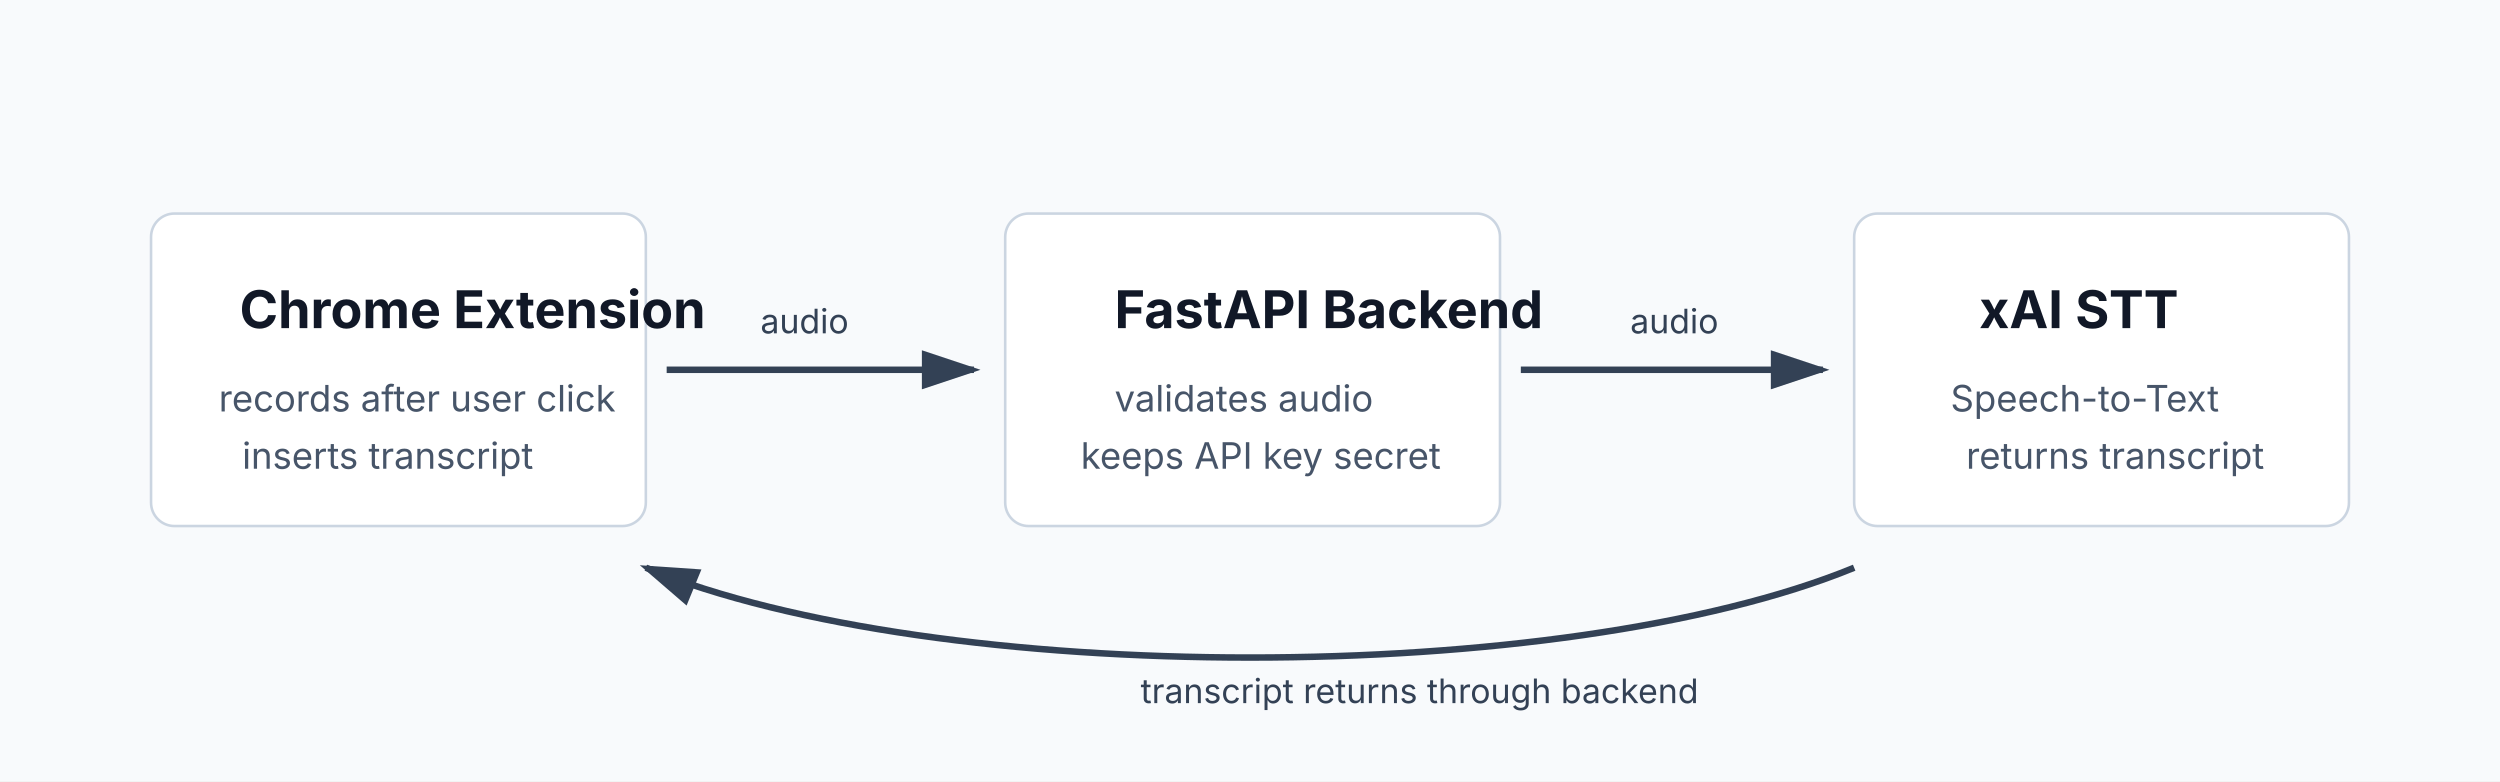
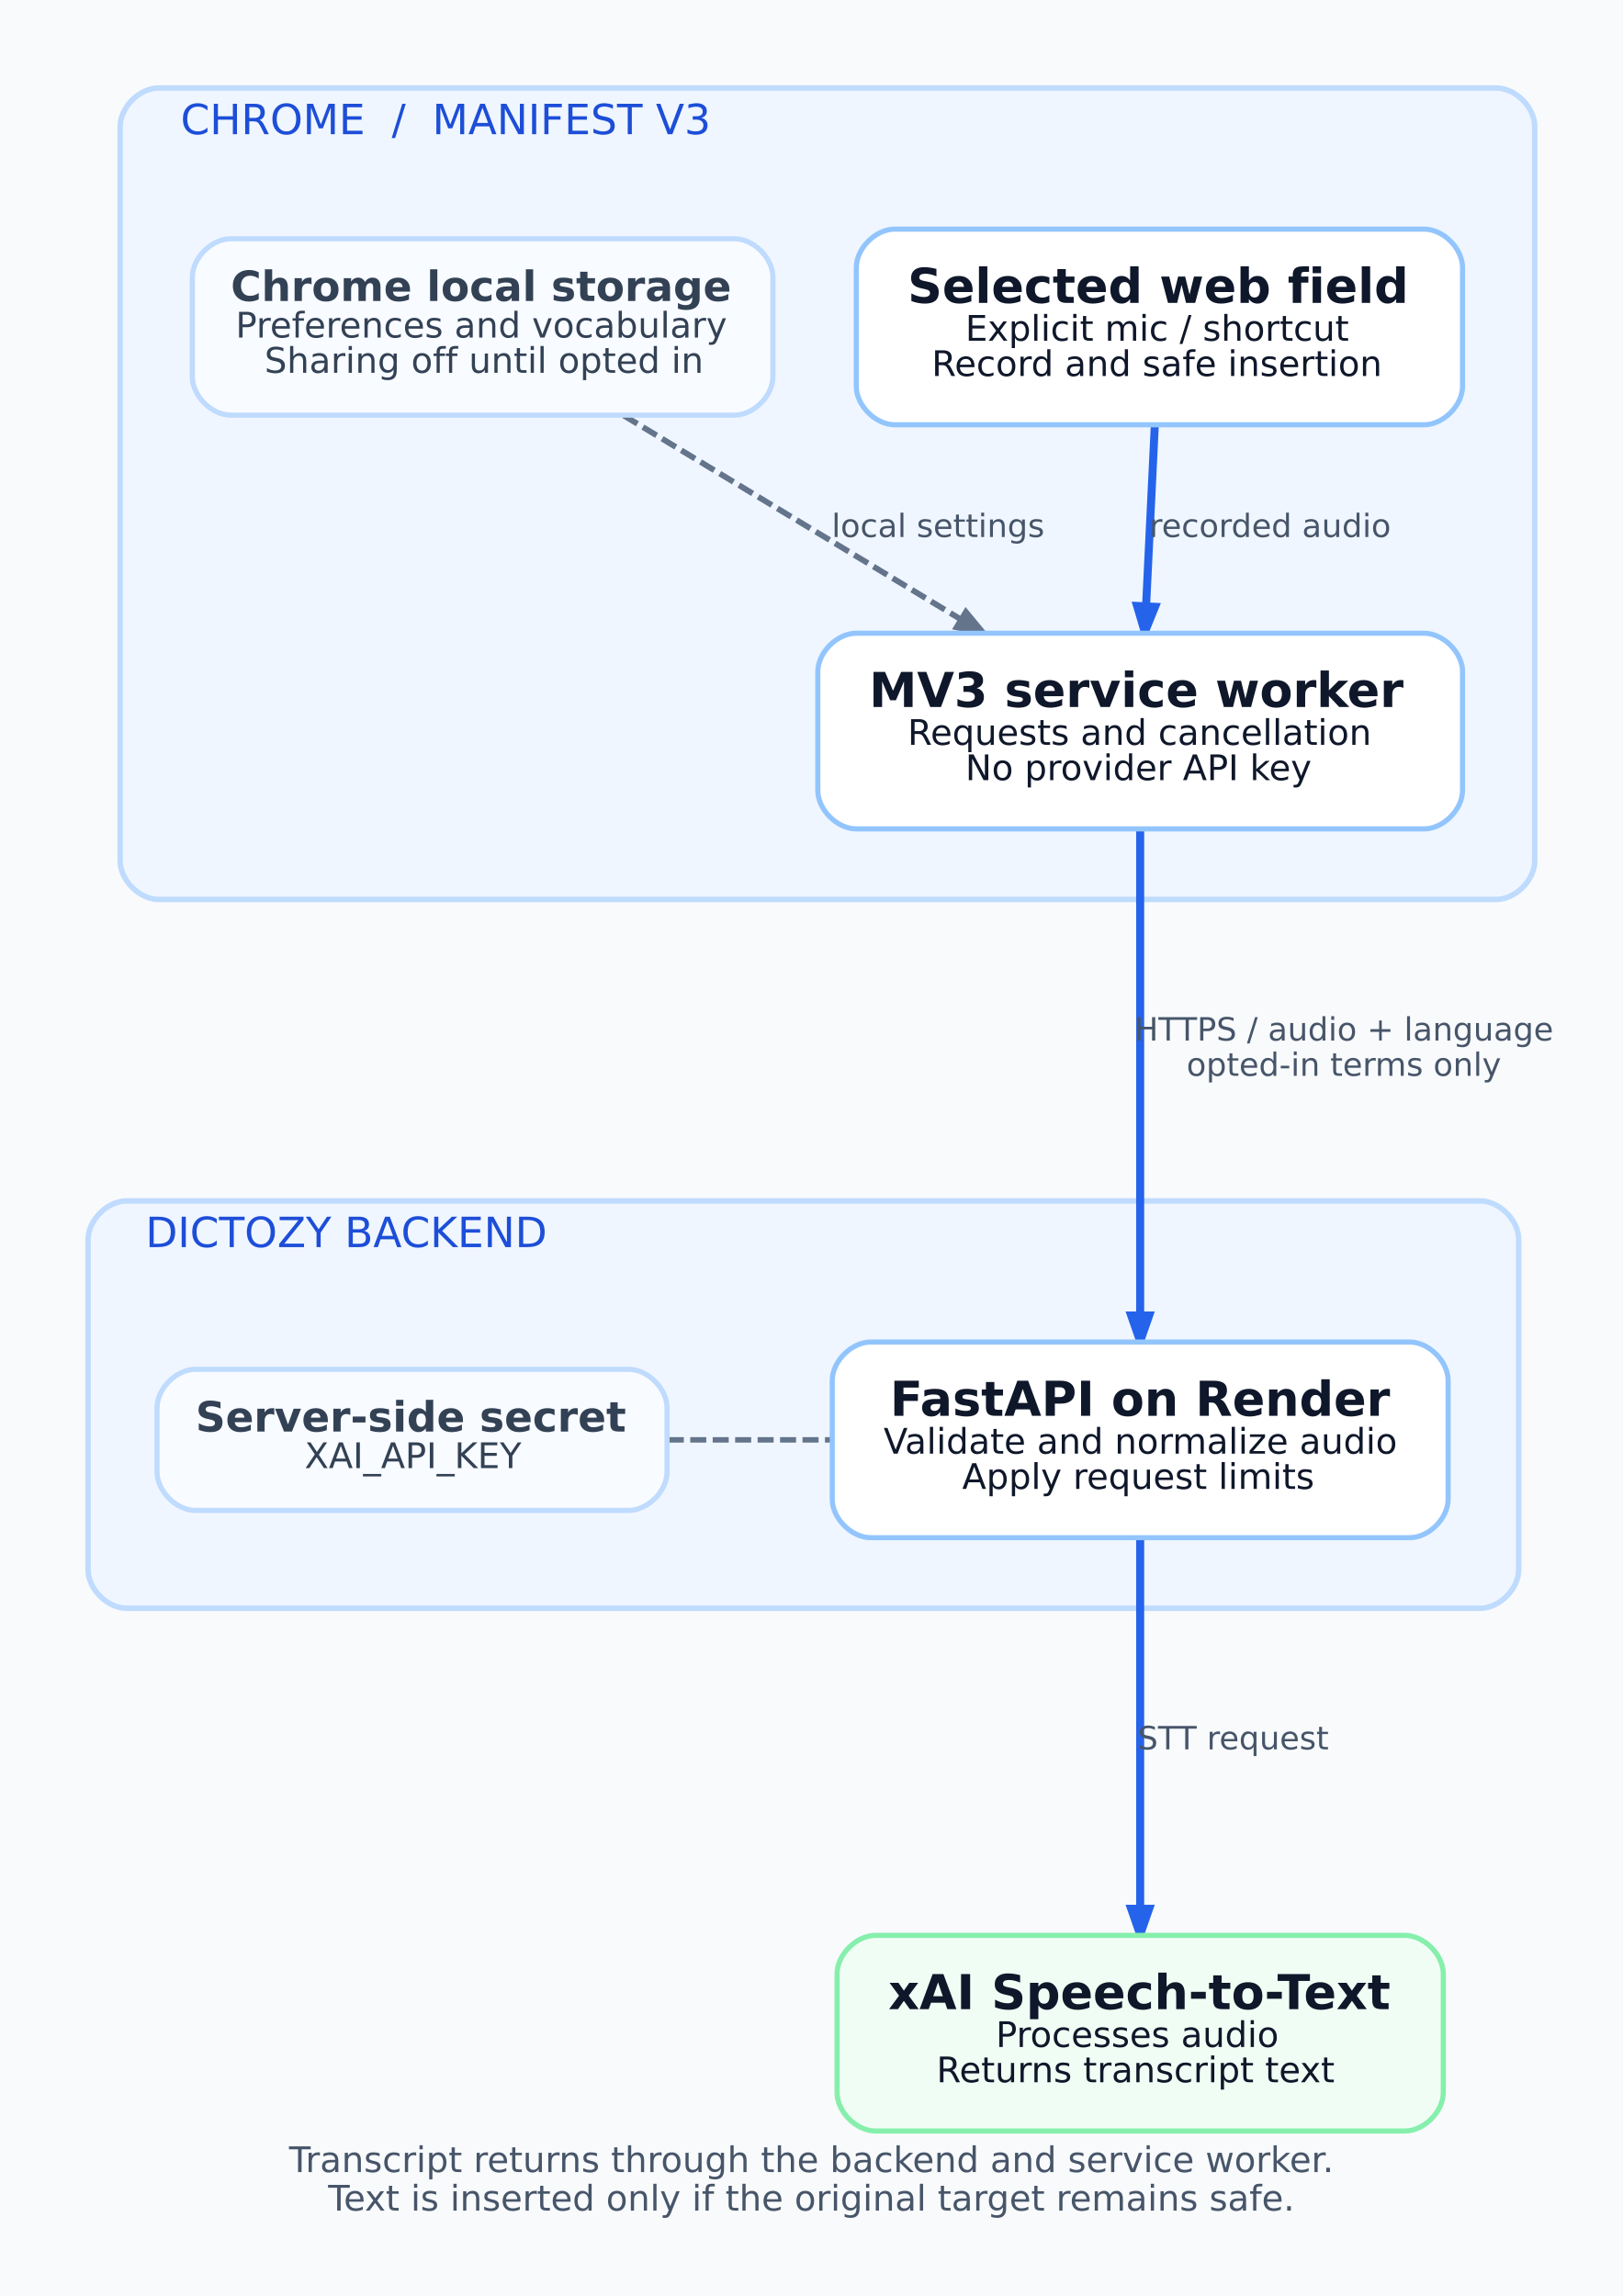
- <svg xmlns="http://www.w3.org/2000/svg" width="960" height="300" viewBox="0 0 960 300" role="img" aria-labelledby="title desc">
-   <rect width="960" height="300" fill="#f8fafc" />
-   <defs>
-     <marker id="arrow" markerWidth="10" markerHeight="10" refX="8" refY="3" orient="auto" markerUnits="strokeWidth">
-       <path d="M0,0 L0,6 L9,3 z" fill="#334155" />
-     </marker>
-   </defs>
-   <g font-family="system-ui, -apple-system, Segoe UI, sans-serif">
-     <rect x="58" y="82" width="190" height="120" rx="9" fill="#ffffff" stroke="#cbd5e1" />
-     <text x="92" y="126" fill="#111827" font-size="20" font-weight="700">Chrome Extension</text>
-     <text x="84" y="158" fill="#475569" font-size="14">records after user click</text>
-     <text x="93" y="180" fill="#475569" font-size="14">inserts transcript</text>
-     <rect x="386" y="82" width="190" height="120" rx="9" fill="#ffffff" stroke="#cbd5e1" />
-     <text x="428" y="126" fill="#111827" font-size="20" font-weight="700">FastAPI Backend</text>
-     <text x="428" y="158" fill="#475569" font-size="14">validates audio</text>
-     <text x="415" y="180" fill="#475569" font-size="14">keeps API key secret</text>
-     <rect x="712" y="82" width="190" height="120" rx="9" fill="#ffffff" stroke="#cbd5e1" />
-     <text x="760" y="126" fill="#111827" font-size="20" font-weight="700">xAI STT</text>
-     <text x="749" y="158" fill="#475569" font-size="14">Speech-to-Text</text>
-     <text x="755" y="180" fill="#475569" font-size="14">returns transcript</text>
-     <line x1="256" y1="142" x2="374" y2="142" stroke="#334155" stroke-width="2.5" marker-end="url(#arrow)" />
-     <line x1="584" y1="142" x2="700" y2="142" stroke="#334155" stroke-width="2.5" marker-end="url(#arrow)" />
-     <text x="292" y="128" fill="#334155" font-size="13">audio</text>
-     <text x="626" y="128" fill="#334155" font-size="13">audio</text>
-     <path d="M712 218 C600 264 360 264 248 218" fill="none" stroke="#334155" stroke-width="2.5" marker-end="url(#arrow)" />
-     <text x="438" y="270" fill="#334155" font-size="13">transcript returns through backend</text>
+ <svg xmlns="http://www.w3.org/2000/svg" role="img" aria-labelledby="diagram-title diagram-desc" width="506pt" height="716pt" viewBox="0 0 505.88 715.88">
+   <g class="graph" transform="scale(1) translate(19.44 696.44)">
+     <polygon points="-19.44 19.44 -19.44 -696.44 486.44 -696.44 486.44 19.44" fill="#f8fafc" stroke="transparent" />
+     <text x="233.5" y="-19.2" fill="#475569" font-family="DejaVu Sans" font-size="11" text-anchor="middle">Transcript returns through the backend and service worker.</text>
+     <text x="233.5" y="-7.2" fill="#475569" font-family="DejaVu Sans" font-size="11" text-anchor="middle">Text is inserted only if the original target remains safe.</text>
+     <g class="cluster">
+       <path d="m30-416h417c6 0 12-6 12-12v-229c0-6-6-12-12-12h-417c-6 0-12 6-12 12v229c0 6 6 12 12 12" fill="#eff6ff" stroke="#bfdbfe" stroke-width="1.7" />
+       <text x="119.5" y="-654.6" fill="#1d4ed8" font-family="DejaVu Sans" font-size="13" text-anchor="middle">CHROME  /  MANIFEST V3  </text>
+     </g>
+     <g class="cluster">
+       <path d="m20-195h422c6 0 12-6 12-12v-103c0-6-6-12-12-12h-422c-6 0-12 6-12 12v103c0 6 6 12 12 12" fill="#eff6ff" stroke="#bfdbfe" stroke-width="1.7" />
+       <text x="88.5" y="-307.6" fill="#1d4ed8" font-family="DejaVu Sans" font-size="13" text-anchor="middle">DICTOZY BACKEND  </text>
+     </g>
+     <g class="edge">
+       <path d="m340.56-563.8c-0.81 16.9-1.85 38.24-2.72 56.35" fill="none" stroke="#2563eb" stroke-width="2.5" />
+       <polygon points="340.63 -507.24 337.45 -499.39 335.04 -507.51" fill="#2563eb" stroke="#2563eb" stroke-width="2.5" />
+       <text x="376.5" y="-529" fill="#475569" font-family="DejaVu Sans" font-size="10" text-anchor="middle">recorded audio</text>
+     </g>
+     <g class="edge">
+       <path d="m336-437.96v151.45" fill="none" stroke="#2563eb" stroke-width="2.5" />
+       <polygon points="338.8 -286.27 336 -278.27 333.2 -286.27" fill="#2563eb" stroke="#2563eb" stroke-width="2.5" />
+       <text x="399.5" y="-372" fill="#475569" font-family="DejaVu Sans" font-size="10" text-anchor="middle">HTTPS / audio + language</text>
+       <text x="399.5" y="-361" fill="#475569" font-family="DejaVu Sans" font-size="10" text-anchor="middle">opted-in terms only</text>
+     </g>
+     <g class="edge">
+       <path d="m174.98-566.9c30.75 18.6 72.08 43.6 105.16 63.61" fill="none" stroke="#64748b" stroke-dasharray="5,2" stroke-width="1.8" />
+       <polygon points="281.67 -505.63 287.07 -499.1 278.77 -500.84" fill="#64748b" stroke="#64748b" stroke-width="1.8" />
+       <text x="273" y="-529" fill="#475569" font-family="DejaVu Sans" font-size="10" text-anchor="middle">local settings</text>
+     </g>
+     <g class="edge">
+       <path d="m336-216.69v115.05" fill="none" stroke="#2563eb" stroke-width="2.5" />
+       <polygon points="338.8 -101.3 336 -93.3 333.2 -101.3" fill="#2563eb" stroke="#2563eb" stroke-width="2.5" />
+       <text x="365" y="-151" fill="#475569" font-family="DejaVu Sans" font-size="10" text-anchor="middle">STT request</text>
+     </g>
+     <g class="edge">
+       <path d="m188.73-247.5h51.06" fill="none" stroke="#64748b" stroke-dasharray="5,2" stroke-width="1.7" />
+     </g>
+     <g class="node">
+       <path d="m424.5-625h-165c-6 0-12 6-12 12v37c0 6 6 12 12 12h165c6 0 12-6 12-12v-37c0-6-6-12-12-12" fill="#fff" stroke="#93c5fd" stroke-width="1.6" />
+       <text x="263.5" y="-602" fill="#0f172a" font-family="DejaVu Sans" font-size="15" font-weight="bold">Selected web field</text>
+       <text x="281.5" y="-590.2" fill="#0f172a" font-family="DejaVu Sans" font-size="11">Explicit mic / shortcut</text>
+       <text x="271" y="-579.2" fill="#0f172a" font-family="DejaVu Sans" font-size="11">Record and safe insertion</text>
+     </g>
+     <g class="node">
+       <path d="m424.5-499h-177c-6 0-12 6-12 12v37c0 6 6 12 12 12h177c6 0 12-6 12-12v-37c0-6-6-12-12-12" fill="#fff" stroke="#93c5fd" stroke-width="1.6" />
+       <text x="251.5" y="-476" fill="#0f172a" font-family="DejaVu Sans" font-size="15" font-weight="bold">MV3 service worker</text>
+       <text x="263.5" y="-464.2" fill="#0f172a" font-family="DejaVu Sans" font-size="11">Requests and cancellation</text>
+       <text x="281.5" y="-453.2" fill="#0f172a" font-family="DejaVu Sans" font-size="11">No provider API key</text>
+     </g>
+     <g class="node">
+       <path d="m209.5-622h-157c-6 0-12 6-12 12v31c0 6 6 12 12 12h157c6 0 12-6 12-12v-31c0-6-6-12-12-12" fill="#f8fbff" stroke="#bfdbfe" stroke-width="1.6" />
+       <text x="52.5" y="-602.6" fill="#334155" font-family="DejaVu Sans" font-size="13" font-weight="bold">Chrome local storage</text>
+       <text x="54" y="-591.2" fill="#334155" font-family="DejaVu Sans" font-size="11">Preferences and vocabulary</text>
+       <text x="63" y="-580.2" fill="#334155" font-family="DejaVu Sans" font-size="11">Sharing off until opted in</text>
+     </g>
+     <g class="node">
+       <path d="m420-278h-168c-6 0-12 6-12 12v37c0 6 6 12 12 12h168c6 0 12-6 12-12v-37c0-6-6-12-12-12" fill="#fff" stroke="#93c5fd" stroke-width="1.6" />
+       <text x="258" y="-255" fill="#0f172a" font-family="DejaVu Sans" font-size="15" font-weight="bold">FastAPI on Render</text>
+       <text x="256" y="-243.2" fill="#0f172a" font-family="DejaVu Sans" font-size="11">Validate and normalize audio</text>
+       <text x="280.5" y="-232.2" fill="#0f172a" font-family="DejaVu Sans" font-size="11">Apply request limits</text>
+     </g>
+     <g class="node">
+       <path d="m176.5-269.5h-135c-6 0-12 6-12 12v20c0 6 6 12 12 12h135c6 0 12-6 12-12v-20c0-6-6-12-12-12" fill="#f8fbff" stroke="#bfdbfe" stroke-width="1.6" />
+       <text x="41.5" y="-250.1" fill="#334155" font-family="DejaVu Sans" font-size="13" font-weight="bold">Server-side secret</text>
+       <text x="75.5" y="-238.7" fill="#334155" font-family="DejaVu Sans" font-size="11">XAI_API_KEY</text>
+     </g>
+     <g class="node">
+       <path d="m418.5-93h-165c-6 0-12 6-12 12v37c0 6 6 12 12 12h165c6 0 12-6 12-12v-37c0-6-6-12-12-12" fill="#f0fdf4" stroke="#86efac" stroke-width="1.6" />
+       <text x="257.5" y="-70" fill="#0f172a" font-family="DejaVu Sans" font-size="15" font-weight="bold">xAI Speech-to-Text</text>
+       <text x="291" y="-58.2" fill="#0f172a" font-family="DejaVu Sans" font-size="11">Processes audio</text>
+       <text x="272.5" y="-47.2" fill="#0f172a" font-family="DejaVu Sans" font-size="11">Returns transcript text</text>
+     </g>
  </g>
</svg>
